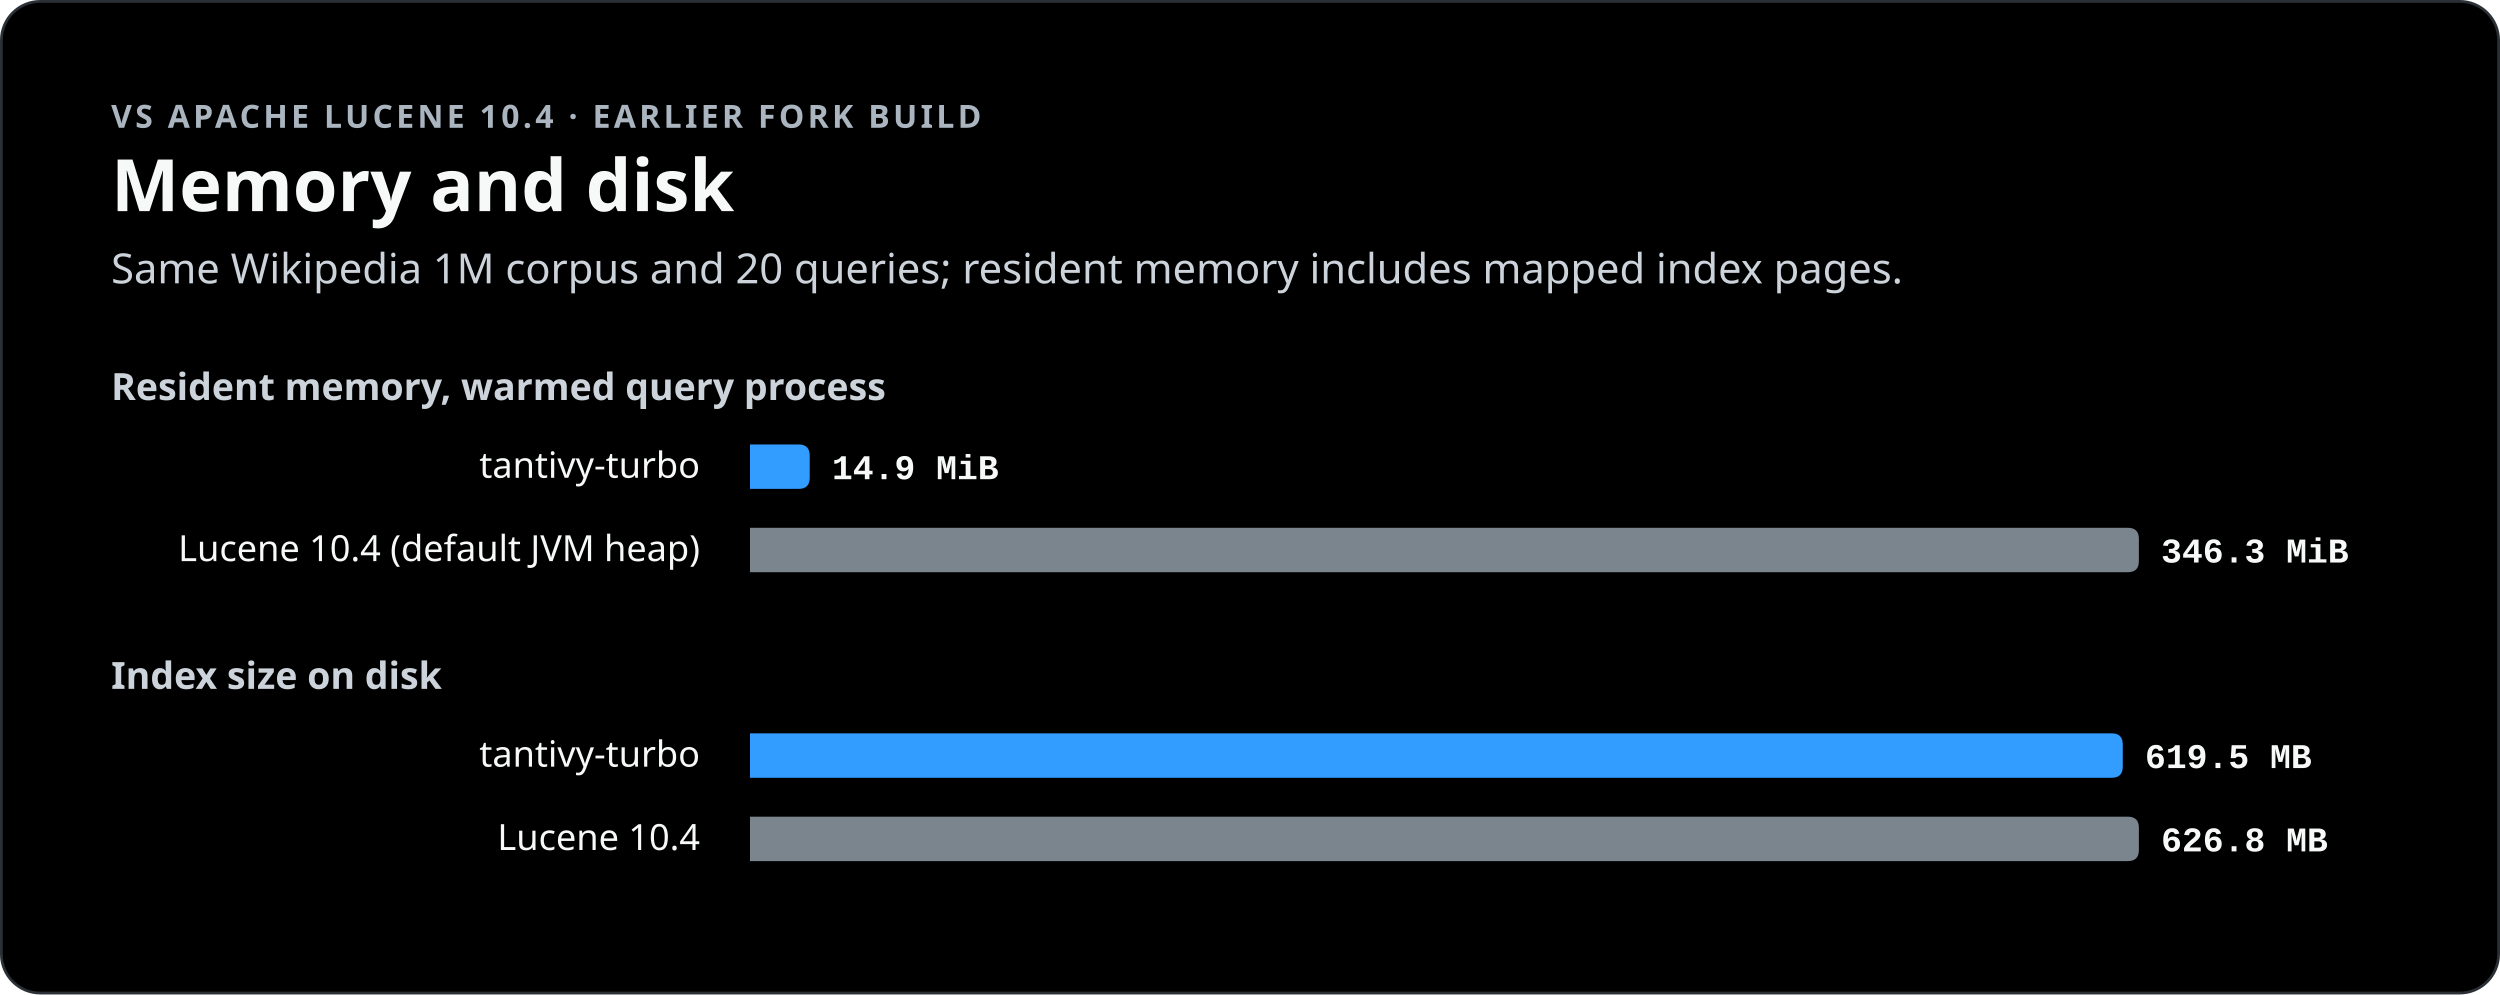
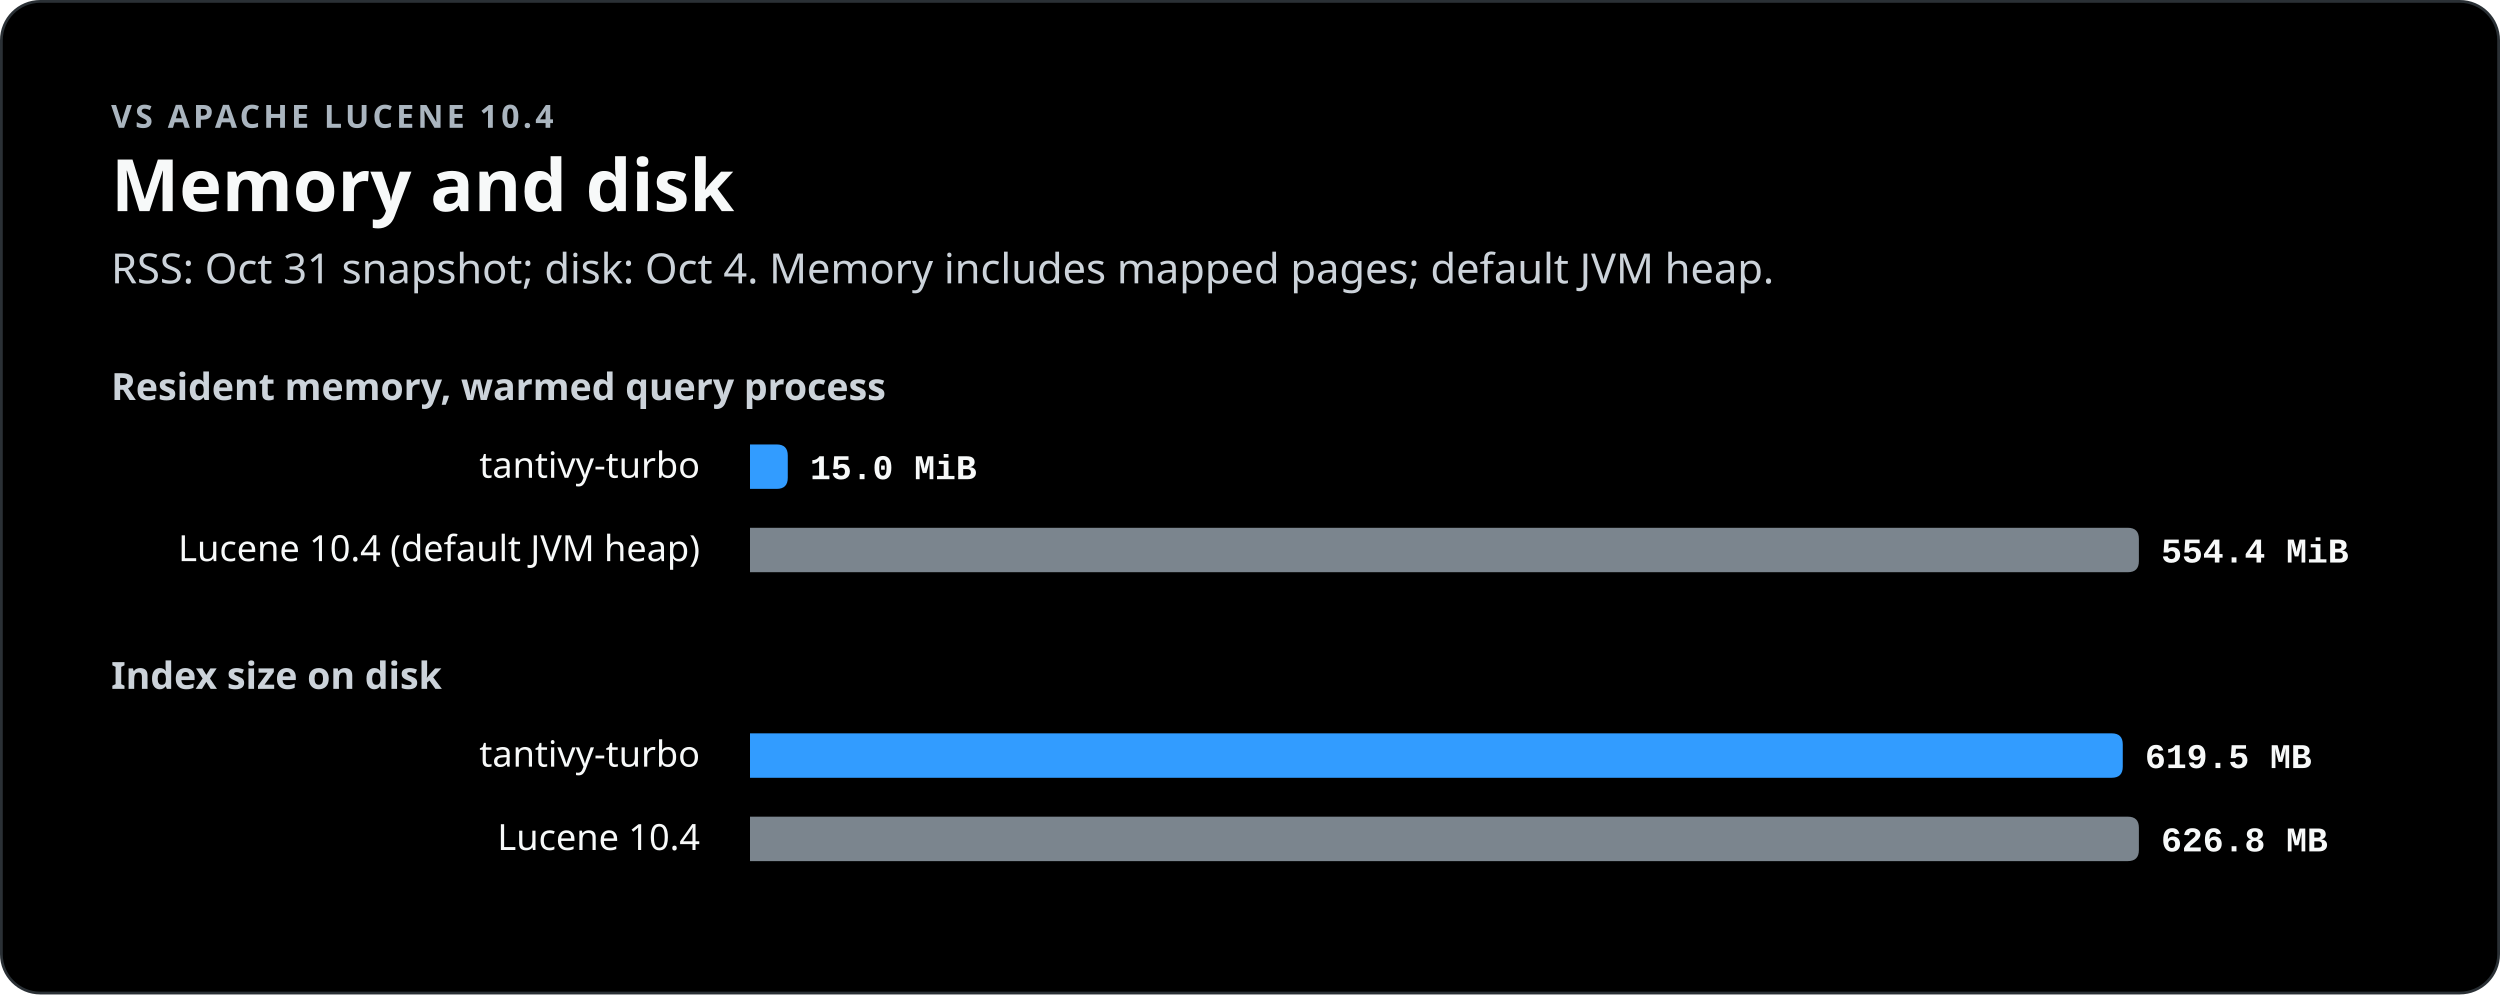
<svg xmlns="http://www.w3.org/2000/svg" width="900" height="358" viewBox="0 0 900 358" role="img" aria-labelledby="chart-title chart-description">
  <rect x="0.5" y="0.5" width="899" height="357" rx="14" fill="#000000" stroke="#2a3035" />
-   <text x="40.0" y="46.0" font-size="11.5" font-weight="600" fill="#aab5bf" text-anchor="start" letter-spacing="1.2" font-family="-apple-system, BlinkMacSystemFont, 'Segoe UI', 'Noto Sans', Helvetica, Arial, sans-serif">VS APACHE LUCENE 10.4 · EARLIER FORK BUILD</text>
+   <text x="40.0" y="46.0" font-size="11.5" font-weight="600" fill="#aab5bf" text-anchor="start" letter-spacing="1.2" font-family="-apple-system, BlinkMacSystemFont, 'Segoe UI', 'Noto Sans', Helvetica, Arial, sans-serif">VS APACHE LUCENE 10.4</text>
  <text x="40.0" y="76.0" font-size="26" font-weight="700" fill="#f7f9f9" text-anchor="start" font-family="-apple-system, BlinkMacSystemFont, 'Segoe UI', 'Noto Sans', Helvetica, Arial, sans-serif">Memory and disk</text>
-   <text x="40.0" y="102.0" font-size="15" font-weight="400" fill="#ccd3da" text-anchor="start" font-family="-apple-system, BlinkMacSystemFont, 'Segoe UI', 'Noto Sans', Helvetica, Arial, sans-serif">Same Wikipedia 1M corpus and 20 queries; resident memory includes mapped index pages.</text>
+   <text x="40.0" y="102.0" font-size="15" font-weight="400" fill="#ccd3da" text-anchor="start" font-family="-apple-system, BlinkMacSystemFont, 'Segoe UI', 'Noto Sans', Helvetica, Arial, sans-serif">RSS: Oct 31 snapshot; disk: Oct 4. Memory includes mapped pages; default JVM heap.</text>
  <text x="40.0" y="144.0" font-size="13.5" font-weight="600" fill="#ccd3da" text-anchor="start" font-family="-apple-system, BlinkMacSystemFont, 'Segoe UI', 'Noto Sans', Helvetica, Arial, sans-serif">Resident memory, warmed query process</text>
  <text x="252.0" y="172.0" font-size="13" font-weight="400" fill="#f7f9f9" text-anchor="end" font-family="-apple-system, BlinkMacSystemFont, 'Segoe UI', 'Noto Sans', Helvetica, Arial, sans-serif">tantivy-turbo</text>
-   <path d="M270.0,160.0 H287.5 Q291.5,160.0 291.5,164.0 V172.0 Q291.5,176.0 287.5,176.0 H270.0 Z" fill="#329cff" />
-   <text x="299.5" y="172.5" font-size="12.5" font-weight="600" fill="#f7f9f9" text-anchor="start" font-family="ui-monospace, SFMono-Regular, 'SF Mono', Menlo, Consolas, 'Liberation Mono', monospace">14.9 MiB</text>
+   <path d="M270.0,160.0 H279.6 Q283.6,160.0 283.6,164.0 V172.0 Q283.6,176.0 279.6,176.0 H270.0 Z" fill="#329cff" />
+   <text x="291.6" y="172.5" font-size="12.5" font-weight="600" fill="#f7f9f9" text-anchor="start" font-family="ui-monospace, SFMono-Regular, 'SF Mono', Menlo, Consolas, 'Liberation Mono', monospace">15.0 MiB</text>
  <text x="252.0" y="202.0" font-size="13" font-weight="400" fill="#f7f9f9" text-anchor="end" font-family="-apple-system, BlinkMacSystemFont, 'Segoe UI', 'Noto Sans', Helvetica, Arial, sans-serif">Lucene 10.4 (default JVM heap)</text>
  <path d="M270.0,190.0 H766.0 Q770.0,190.0 770.0,194.0 V202.0 Q770.0,206.0 766.0,206.0 H270.0 Z" fill="#7b858e" />
-   <text x="778.0" y="202.5" font-size="12.5" font-weight="600" fill="#f7f9f9" text-anchor="start" font-family="ui-monospace, SFMono-Regular, 'SF Mono', Menlo, Consolas, 'Liberation Mono', monospace">346.3 MiB</text>
+   <text x="778.0" y="202.5" font-size="12.5" font-weight="600" fill="#f7f9f9" text-anchor="start" font-family="ui-monospace, SFMono-Regular, 'SF Mono', Menlo, Consolas, 'Liberation Mono', monospace">554.4 MiB</text>
  <text x="40.0" y="248.0" font-size="13.5" font-weight="600" fill="#ccd3da" text-anchor="start" font-family="-apple-system, BlinkMacSystemFont, 'Segoe UI', 'Noto Sans', Helvetica, Arial, sans-serif">Index size on disk</text>
  <text x="252.0" y="276.0" font-size="13" font-weight="400" fill="#f7f9f9" text-anchor="end" font-family="-apple-system, BlinkMacSystemFont, 'Segoe UI', 'Noto Sans', Helvetica, Arial, sans-serif">tantivy-turbo</text>
  <path d="M270.0,264.0 H760.2 Q764.2,264.0 764.2,268.0 V276.0 Q764.2,280.0 760.2,280.0 H270.0 Z" fill="#329cff" />
  <text x="772.2" y="276.5" font-size="12.5" font-weight="600" fill="#f7f9f9" text-anchor="start" font-family="ui-monospace, SFMono-Regular, 'SF Mono', Menlo, Consolas, 'Liberation Mono', monospace">619.5 MB</text>
  <text x="252.0" y="306.0" font-size="13" font-weight="400" fill="#f7f9f9" text-anchor="end" font-family="-apple-system, BlinkMacSystemFont, 'Segoe UI', 'Noto Sans', Helvetica, Arial, sans-serif">Lucene 10.4</text>
  <path d="M270.0,294.0 H766.0 Q770.0,294.0 770.0,298.0 V306.0 Q770.0,310.0 766.0,310.0 H270.0 Z" fill="#7b858e" />
  <text x="778.0" y="306.5" font-size="12.5" font-weight="600" fill="#f7f9f9" text-anchor="start" font-family="ui-monospace, SFMono-Regular, 'SF Mono', Menlo, Consolas, 'Liberation Mono', monospace">626.8 MB</text>
</svg>
